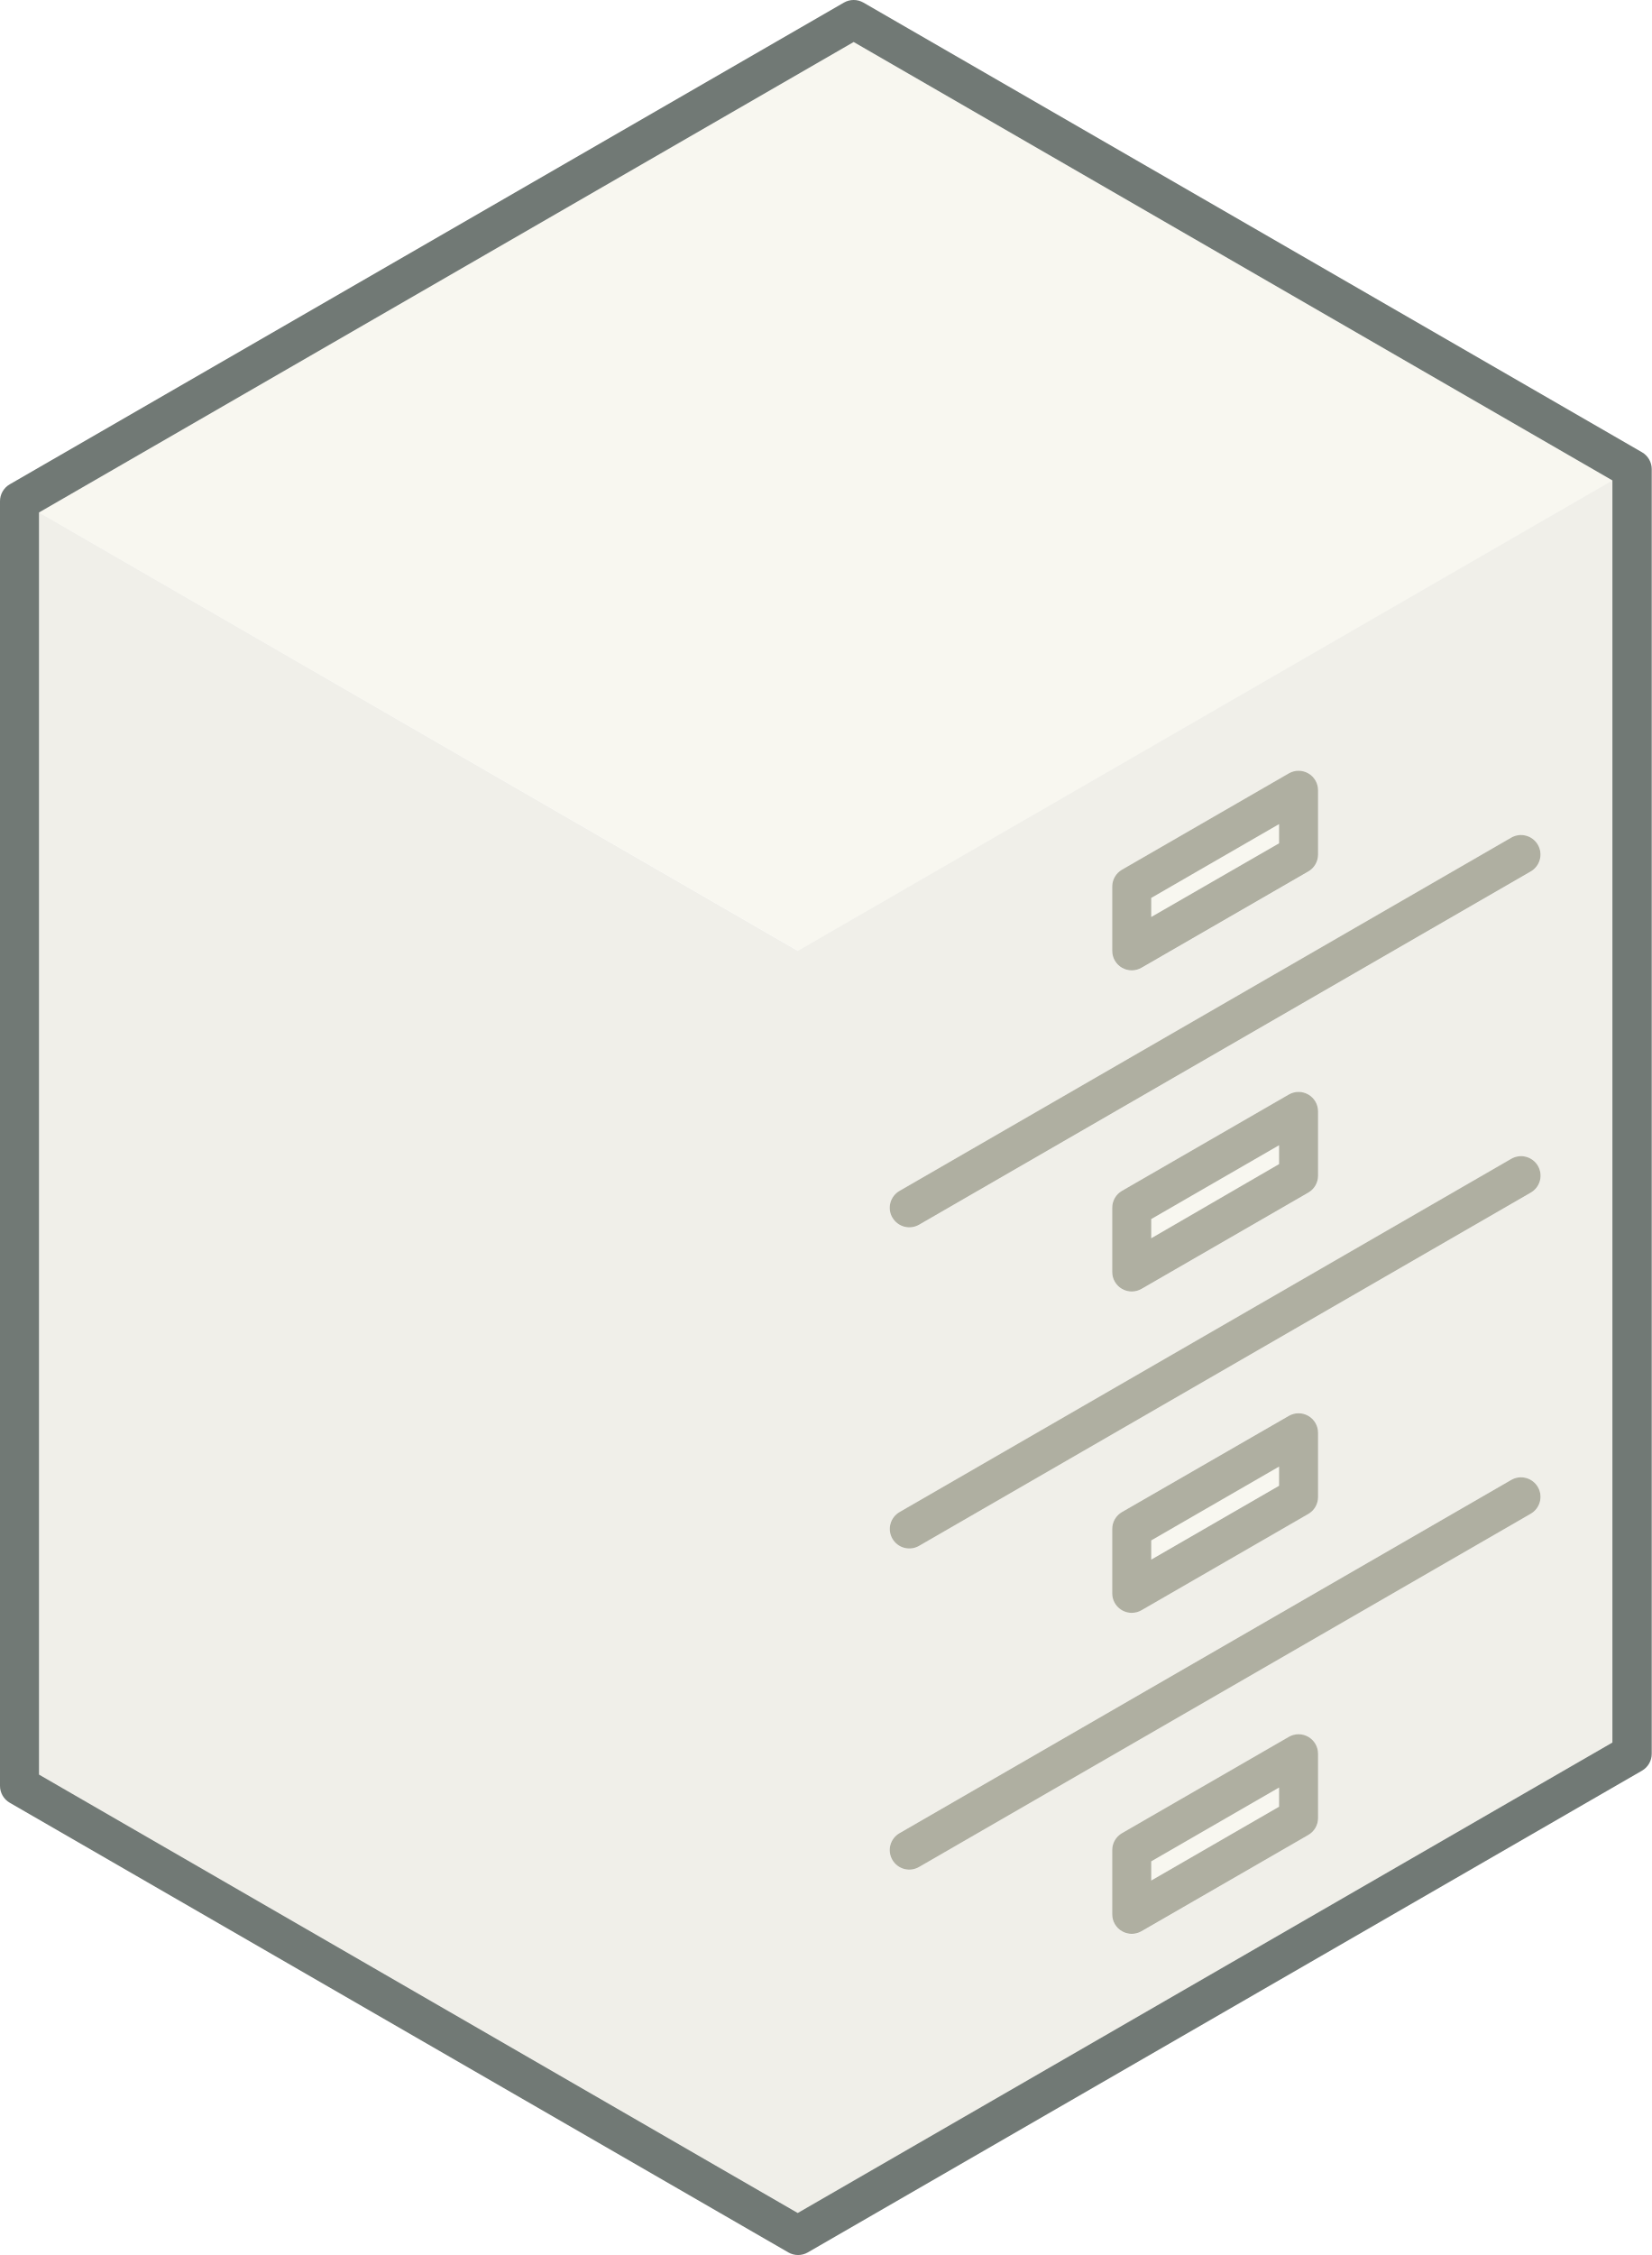
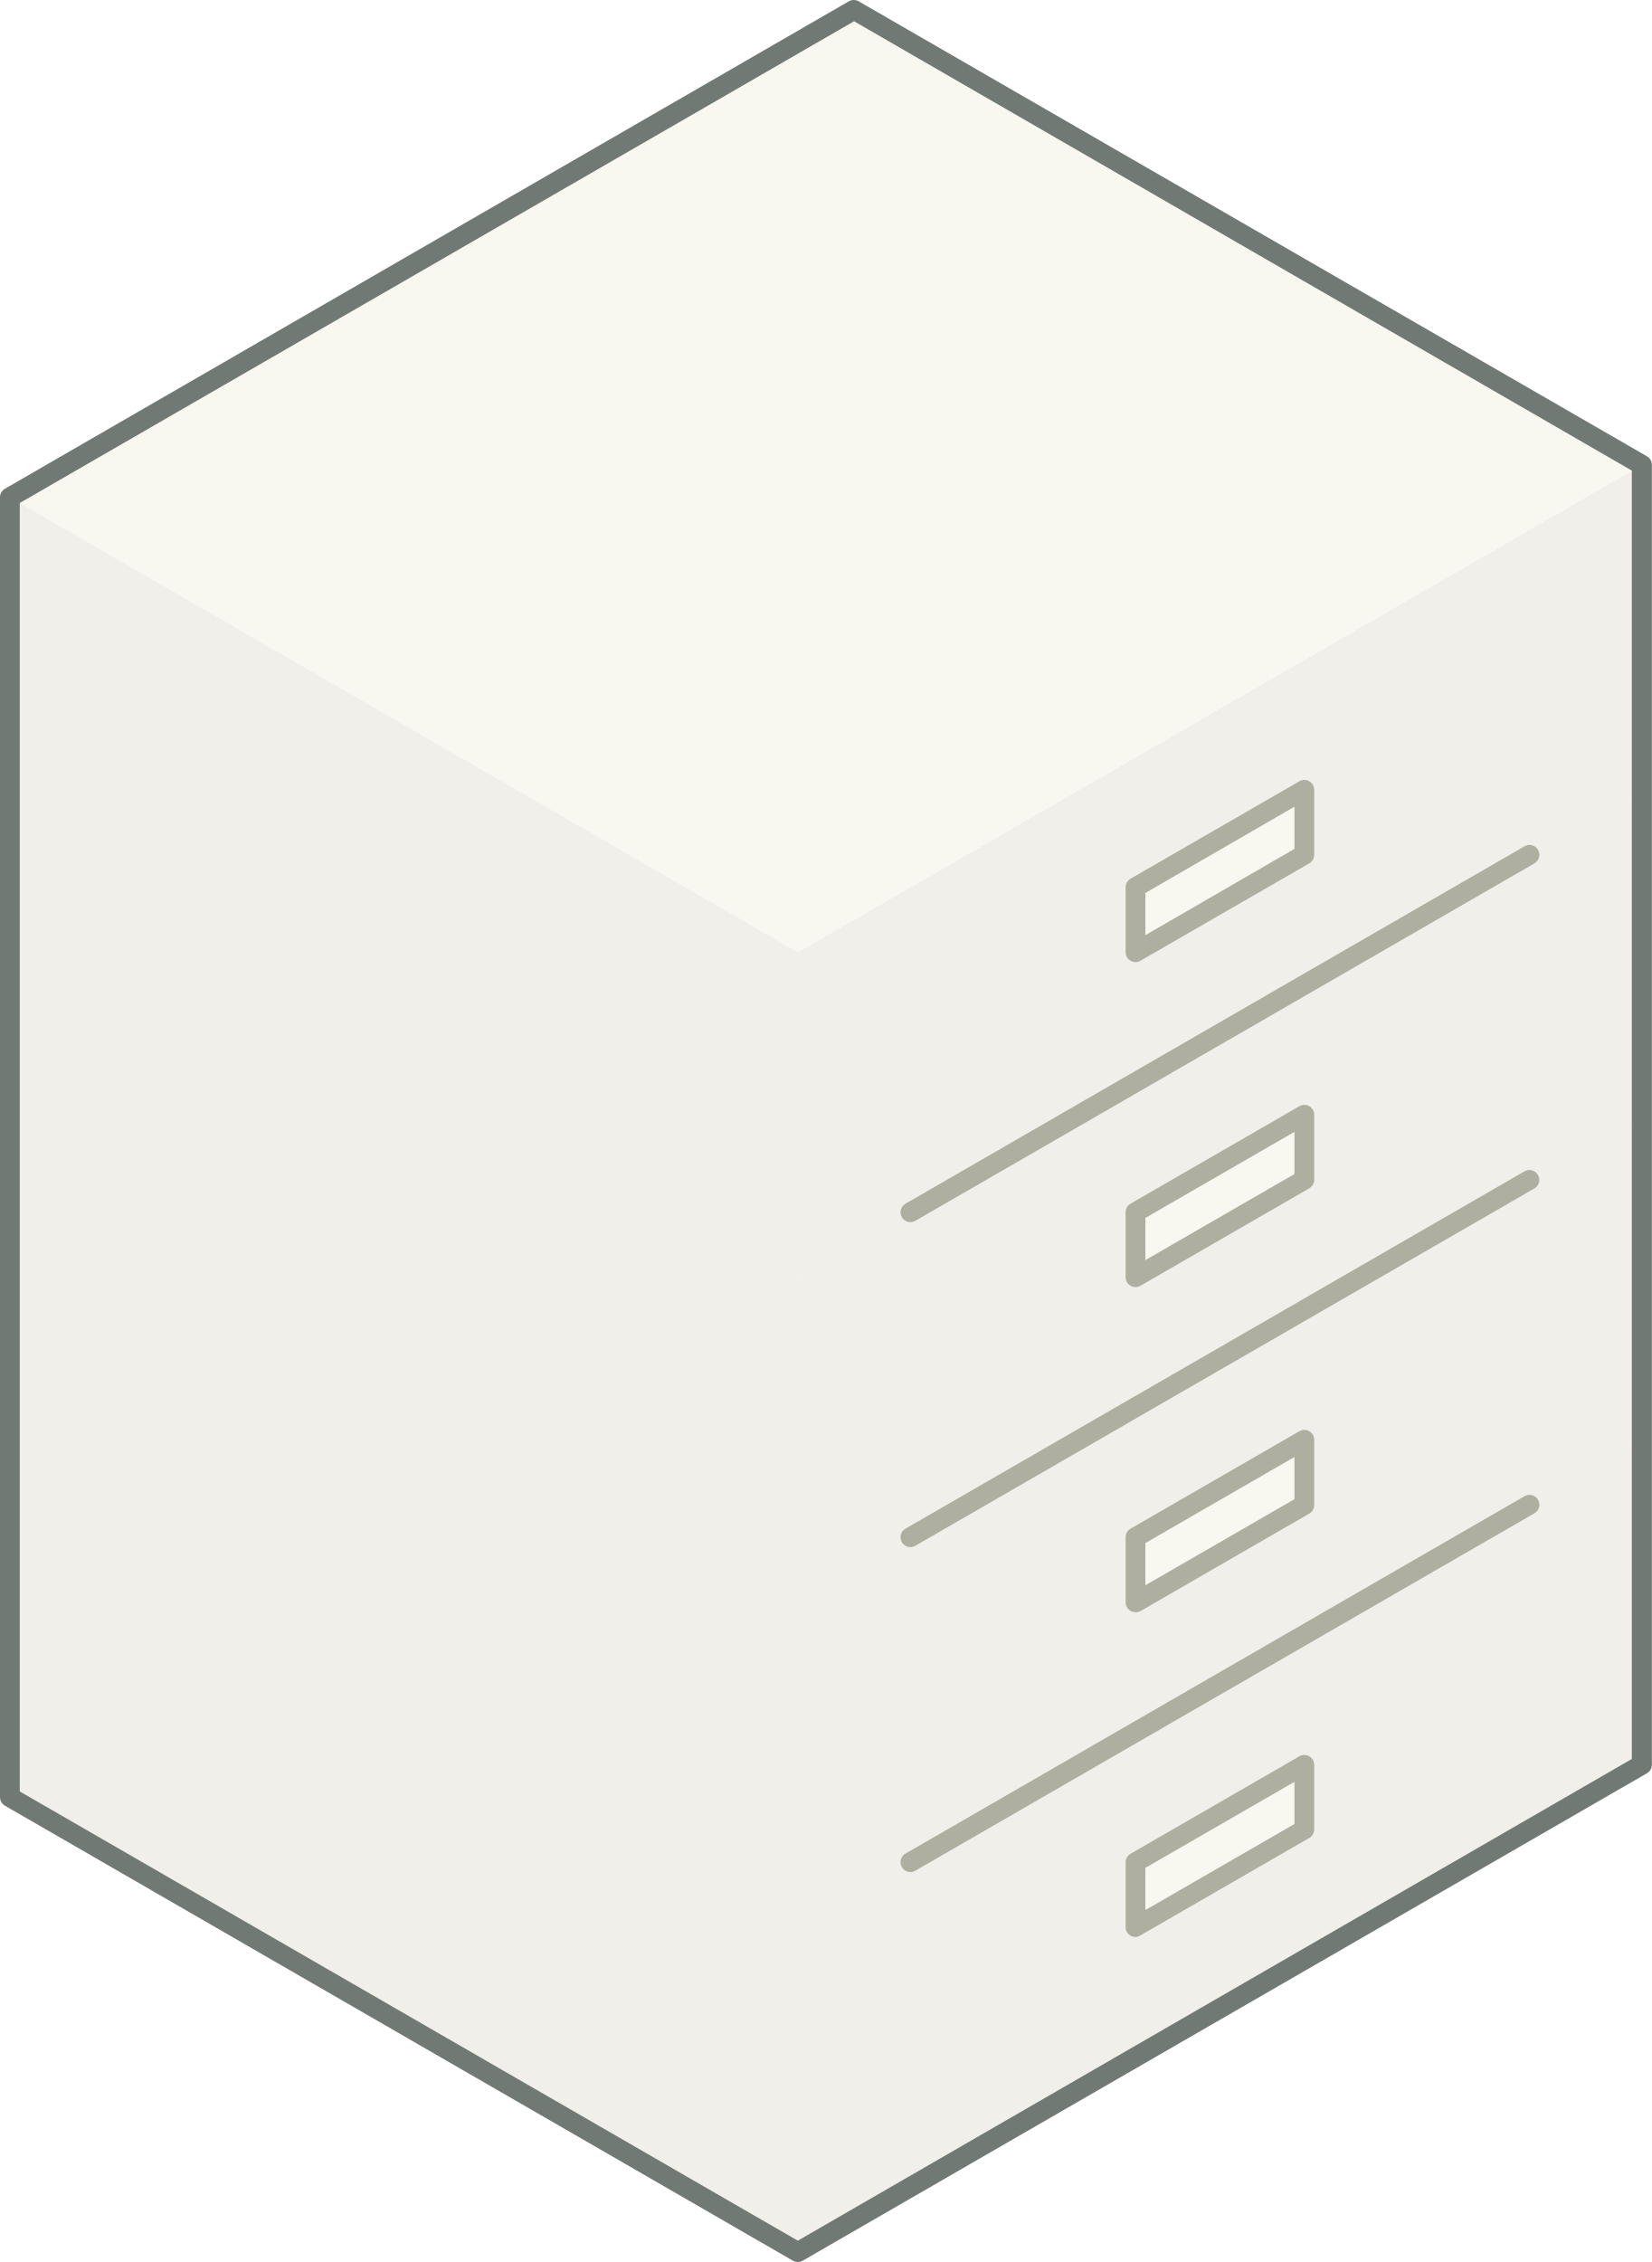
- <svg xmlns="http://www.w3.org/2000/svg" viewBox="0 0 254.05 346.74">
+ <svg xmlns="http://www.w3.org/2000/svg" viewBox="0 0 251.05 343.74">
  <defs>
-     <style>.cls-1{fill:#f8f7f0;}.cls-2{fill:#f0efe9;}.cls-3{fill:#afafa1;}.cls-4{fill:#717975;}</style>
+     <style>.cls-1{fill:#f0efe9;}.cls-2{fill:#f8f7f0;}.cls-3{fill:#afafa1;}.cls-4{fill:#717975;}.cls-5{fill:none;stroke:#717975;stroke-linecap:round;stroke-linejoin:round;stroke-width:3px;}</style>
  </defs>
  <g id="Layer_2" data-name="Layer 2">
-     <g id="Layer_18" data-name="Layer 18">
-       <polygon class="cls-1" points="6 78.8 6 78.8 122.75 146.21 248.05 73.87 248.05 73.87 131.3 6.46 6 78.8" />
-       <path class="cls-2" d="M6,78.8V272.87l116.75,67.41h0L248,267.94V73.87l-125.3,72.34ZM202.73,279.54a3,3,0,0,1-1.5,2.6L175.57,297a3,3,0,0,1-4.5-2.6v-9.88a3,3,0,0,1,1.5-2.6l25.66-14.81a3,3,0,0,1,4.5,2.6Zm32.71-46.78-94.09,54.32a3,3,0,0,1-4.1-1.1h0a3,3,0,0,1,1.1-4.1l94.09-54.32a3,3,0,0,1,4.1,1.1h0A3,3,0,0,1,235.44,232.76ZM171.07,245V235.1a3,3,0,0,1,1.5-2.6l25.66-14.81a3,3,0,0,1,4.5,2.6v9.88a3,3,0,0,1-1.5,2.6l-25.66,14.81a3,3,0,0,1-4.5-2.6Zm0-108.64a3,3,0,0,1,1.5-2.6l25.66-14.81a3,3,0,0,1,4.5,2.6v9.88a3,3,0,0,1-1.5,2.6l-25.66,14.81a3,3,0,0,1-4.5-2.6Zm-32.71,46.78,94.09-54.32a3,3,0,0,1,4.1,1.1h0a3,3,0,0,1-1.1,4.1l-94.09,54.32a3,3,0,0,1-4.1-1.1h0A3,3,0,0,1,138.36,183.12Zm64.37-12.22v9.88a3,3,0,0,1-1.5,2.6l-25.66,14.81a3,3,0,0,1-4.5-2.6v-9.88a3,3,0,0,1,1.5-2.6l25.66-14.81a3,3,0,0,1,4.5,2.6Zm-64.37,61.6,94.09-54.32a3,3,0,0,1,4.1,1.1h0a3,3,0,0,1-1.1,4.1L141.36,237.7a3,3,0,0,1-4.1-1.1h0A3,3,0,0,1,138.36,232.5Z" />
-       <path class="cls-3" d="M137.26,187.22a3,3,0,0,0,4.1,1.1L235.44,134a3,3,0,0,0,1.1-4.1h0a3,3,0,0,0-4.1-1.1l-94.09,54.32a3,3,0,0,0-1.1,4.1Z" />
-       <path class="cls-3" d="M137.26,236.6a3,3,0,0,0,4.1,1.1l94.09-54.32a3,3,0,0,0,1.1-4.1h0a3,3,0,0,0-4.1-1.1L138.36,232.5a3,3,0,0,0-1.1,4.1Z" />
-       <path class="cls-3" d="M236.54,228.66a3,3,0,0,0-4.1-1.1l-94.09,54.32a3,3,0,0,0-1.1,4.1h0a3,3,0,0,0,4.1,1.1l94.09-54.32a3,3,0,0,0,1.1-4.1Z" />
-       <path class="cls-4" d="M252.55,69.54,132.8.4a3,3,0,0,0-3,0L1.5,74.47A3,3,0,0,0,0,77.07V274.6a3,3,0,0,0,1.5,2.6l119.75,69.14a3,3,0,0,0,3,0l128.3-74.07a3,3,0,0,0,1.5-2.6V72.14A3,3,0,0,0,252.55,69.54ZM248,73.87V267.94l-125.3,72.34h0L6,272.87V78.8H6L131.3,6.46,248,73.87Z" />
-       <polygon class="cls-1" points="196.73 126.72 177.07 138.07 177.07 141.01 196.73 129.66 196.73 126.72" />
-       <path class="cls-3" d="M172.57,148.81a3,3,0,0,0,3,0L201.23,134a3,3,0,0,0,1.5-2.6v-9.88a3,3,0,0,0-4.5-2.6l-25.66,14.81a3,3,0,0,0-1.5,2.6v9.88A3,3,0,0,0,172.57,148.81Zm4.5-10.74,19.66-11.35v2.95L177.07,141Z" />
-       <polygon class="cls-1" points="177.07 190.4 196.73 179.05 196.73 176.1 177.07 187.45 177.07 190.4" />
-       <path class="cls-3" d="M198.23,168.3l-25.66,14.81a3,3,0,0,0-1.5,2.6v9.88a3,3,0,0,0,4.5,2.6l25.66-14.81a3,3,0,0,0,1.5-2.6V170.9a3,3,0,0,0-4.5-2.6ZM196.73,179,177.07,190.4v-2.95l19.66-11.35Z" />
-       <polygon class="cls-1" points="196.73 225.48 177.07 236.83 177.07 239.78 196.73 228.43 196.73 225.48" />
-       <path class="cls-3" d="M174.07,248a3,3,0,0,0,1.5-.4l25.66-14.81a3,3,0,0,0,1.5-2.6v-9.88a3,3,0,0,0-4.5-2.6L172.57,232.5a3,3,0,0,0-1.5,2.6V245a3,3,0,0,0,3,3Zm3-11.14,19.66-11.35v2.95l-19.66,11.35Z" />
-       <polygon class="cls-1" points="177.07 289.16 196.73 277.81 196.73 274.86 177.07 286.21 177.07 289.16" />
-       <path class="cls-3" d="M201.23,267.07a3,3,0,0,0-3,0l-25.66,14.81a3,3,0,0,0-1.5,2.6v9.88a3,3,0,0,0,4.5,2.6l25.66-14.81a3,3,0,0,0,1.5-2.6v-9.88A3,3,0,0,0,201.23,267.07Zm-4.5,10.74-19.66,11.35v-2.95l19.66-11.35Z" />
+     <g id="Layer_19" data-name="Layer 19">
+       <polygon class="cls-1" points="249.55 218.78 249.55 268.17 121.25 342.24 121.25 292.86 249.55 218.78" />
+       <polygon class="cls-1" points="249.55 169.4 249.55 218.78 121.25 292.86 121.25 243.48 249.55 169.4" />
+       <polygon class="cls-1" points="249.55 120.02 249.55 169.4 121.25 243.48 121.25 194.09 249.55 120.02" />
+       <polygon class="cls-1" points="249.55 70.64 249.55 120.02 121.25 194.09 121.25 144.71 249.55 70.64" />
+       <polygon class="cls-2" points="249.55 70.64 121.25 144.71 1.5 75.57 129.8 1.5 249.55 70.64" />
+       <polygon class="cls-1" points="121.25 292.86 121.25 342.24 1.5 273.1 1.5 75.57 121.25 144.71 121.25 194.09 121.25 243.48 121.25 292.86" />
+       <path class="cls-3" d="M138.36,185.72a1.5,1.5,0,0,1-.75-2.8l94.09-54.32a1.5,1.5,0,0,1,1.5,2.6l-94.09,54.32A1.49,1.49,0,0,1,138.36,185.72Z" />
+       <path class="cls-3" d="M138.36,235.1a1.5,1.5,0,0,1-.75-2.8L231.69,178a1.5,1.5,0,0,1,1.5,2.6L139.11,234.9A1.49,1.49,0,0,1,138.36,235.1Z" />
+       <path class="cls-3" d="M138.36,284.48a1.5,1.5,0,0,1-.75-2.8l94.09-54.32a1.5,1.5,0,0,1,1.5,2.6l-94.09,54.32A1.49,1.49,0,0,1,138.36,284.48Z" />
+       <path class="cls-4" d="M121.25,343.74a1.5,1.5,0,0,1-.75-.2L.75,274.4A1.5,1.5,0,0,1,0,273.1V75.57a1.5,1.5,0,0,1,.75-1.3L129,.2a1.5,1.5,0,0,1,1.5,0L250.3,69.34a1.5,1.5,0,0,1,.75,1.3V268.17a1.5,1.5,0,0,1-.75,1.3L122,343.54A1.5,1.5,0,0,1,121.25,343.74ZM3,272.23l118.25,68.27L248,267.3V71.51L129.8,3.23,3,76.44Z" />
+       <path class="cls-5" d="M1.5,75.57" />
+       <path class="cls-5" d="M121.25,144.71" />
+       <path class="cls-5" d="M249.55,70.64" />
+       <polygon class="cls-2" points="172.57 134.83 172.57 144.71 198.23 129.9 198.23 120.02 172.57 134.83" />
+       <path class="cls-3" d="M172.57,146.21a1.5,1.5,0,0,1-1.5-1.5v-9.88a1.5,1.5,0,0,1,.75-1.3l25.66-14.81a1.5,1.5,0,0,1,2.25,1.3v9.88a1.5,1.5,0,0,1-.75,1.3L173.32,146A1.5,1.5,0,0,1,172.57,146.21Zm1.5-10.51v6.41L196.73,129v-6.41Z" />
+       <polygon class="cls-2" points="172.57 184.22 172.57 194.09 198.23 179.28 198.23 169.4 172.57 184.22" />
+       <path class="cls-3" d="M172.57,195.59a1.5,1.5,0,0,1-1.5-1.5v-9.88a1.5,1.5,0,0,1,.75-1.3l25.66-14.81a1.5,1.5,0,0,1,2.25,1.3v9.88a1.5,1.5,0,0,1-.75,1.3l-25.66,14.81A1.5,1.5,0,0,1,172.57,195.59Zm1.5-10.51v6.41l22.66-13.08V172Z" />
+       <polygon class="cls-2" points="172.57 233.6 172.57 243.47 198.23 228.66 198.23 218.78 172.57 233.6" />
+       <path class="cls-3" d="M172.57,245a1.5,1.5,0,0,1-1.5-1.5V233.6a1.5,1.5,0,0,1,.75-1.3l25.66-14.81a1.5,1.5,0,0,1,2.25,1.3v9.88A1.5,1.5,0,0,1,199,230l-25.66,14.82A1.5,1.5,0,0,1,172.57,245Zm1.5-10.51v6.41l22.66-13.08v-6.41Z" />
+       <polygon class="cls-2" points="172.57 282.98 172.57 292.86 198.23 278.04 198.23 268.17 172.57 282.98" />
+       <path class="cls-3" d="M172.57,294.36a1.5,1.5,0,0,1-1.5-1.5V283a1.5,1.5,0,0,1,.75-1.3l25.66-14.81a1.5,1.5,0,0,1,2.25,1.3V278a1.5,1.5,0,0,1-.75,1.3l-25.66,14.81A1.5,1.5,0,0,1,172.57,294.36Zm1.5-10.51v6.41l22.66-13.08v-6.41Z" />
    </g>
  </g>
</svg>
